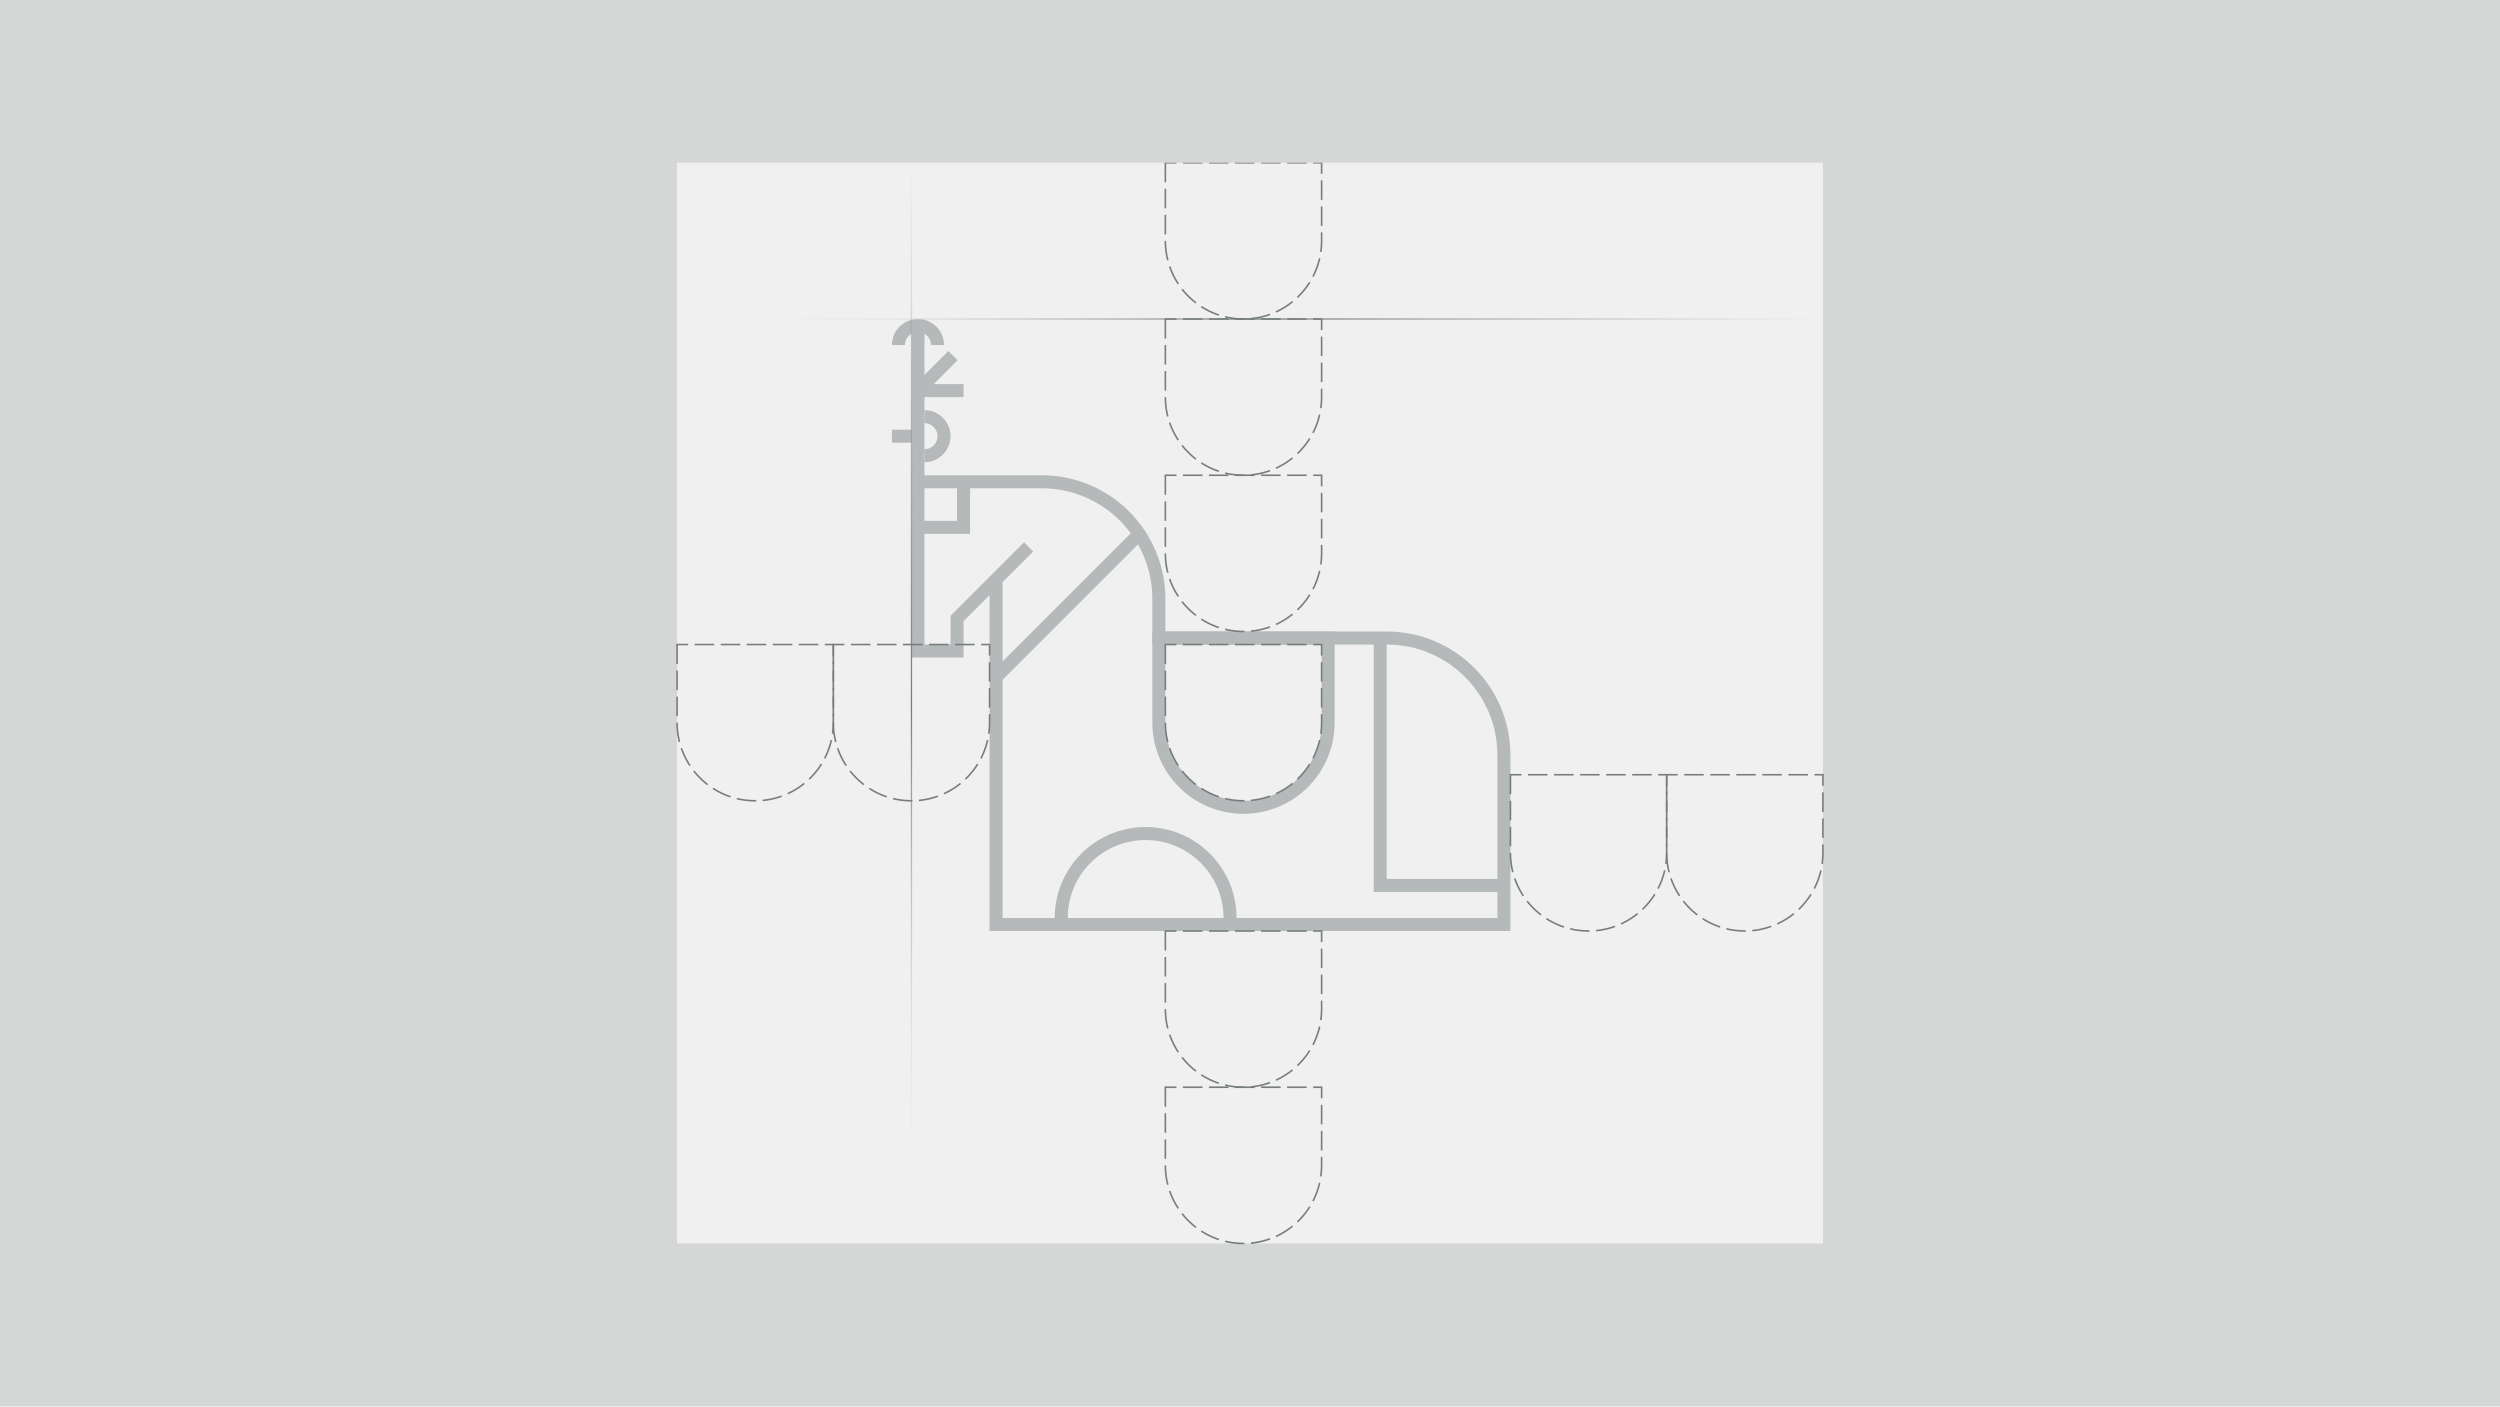
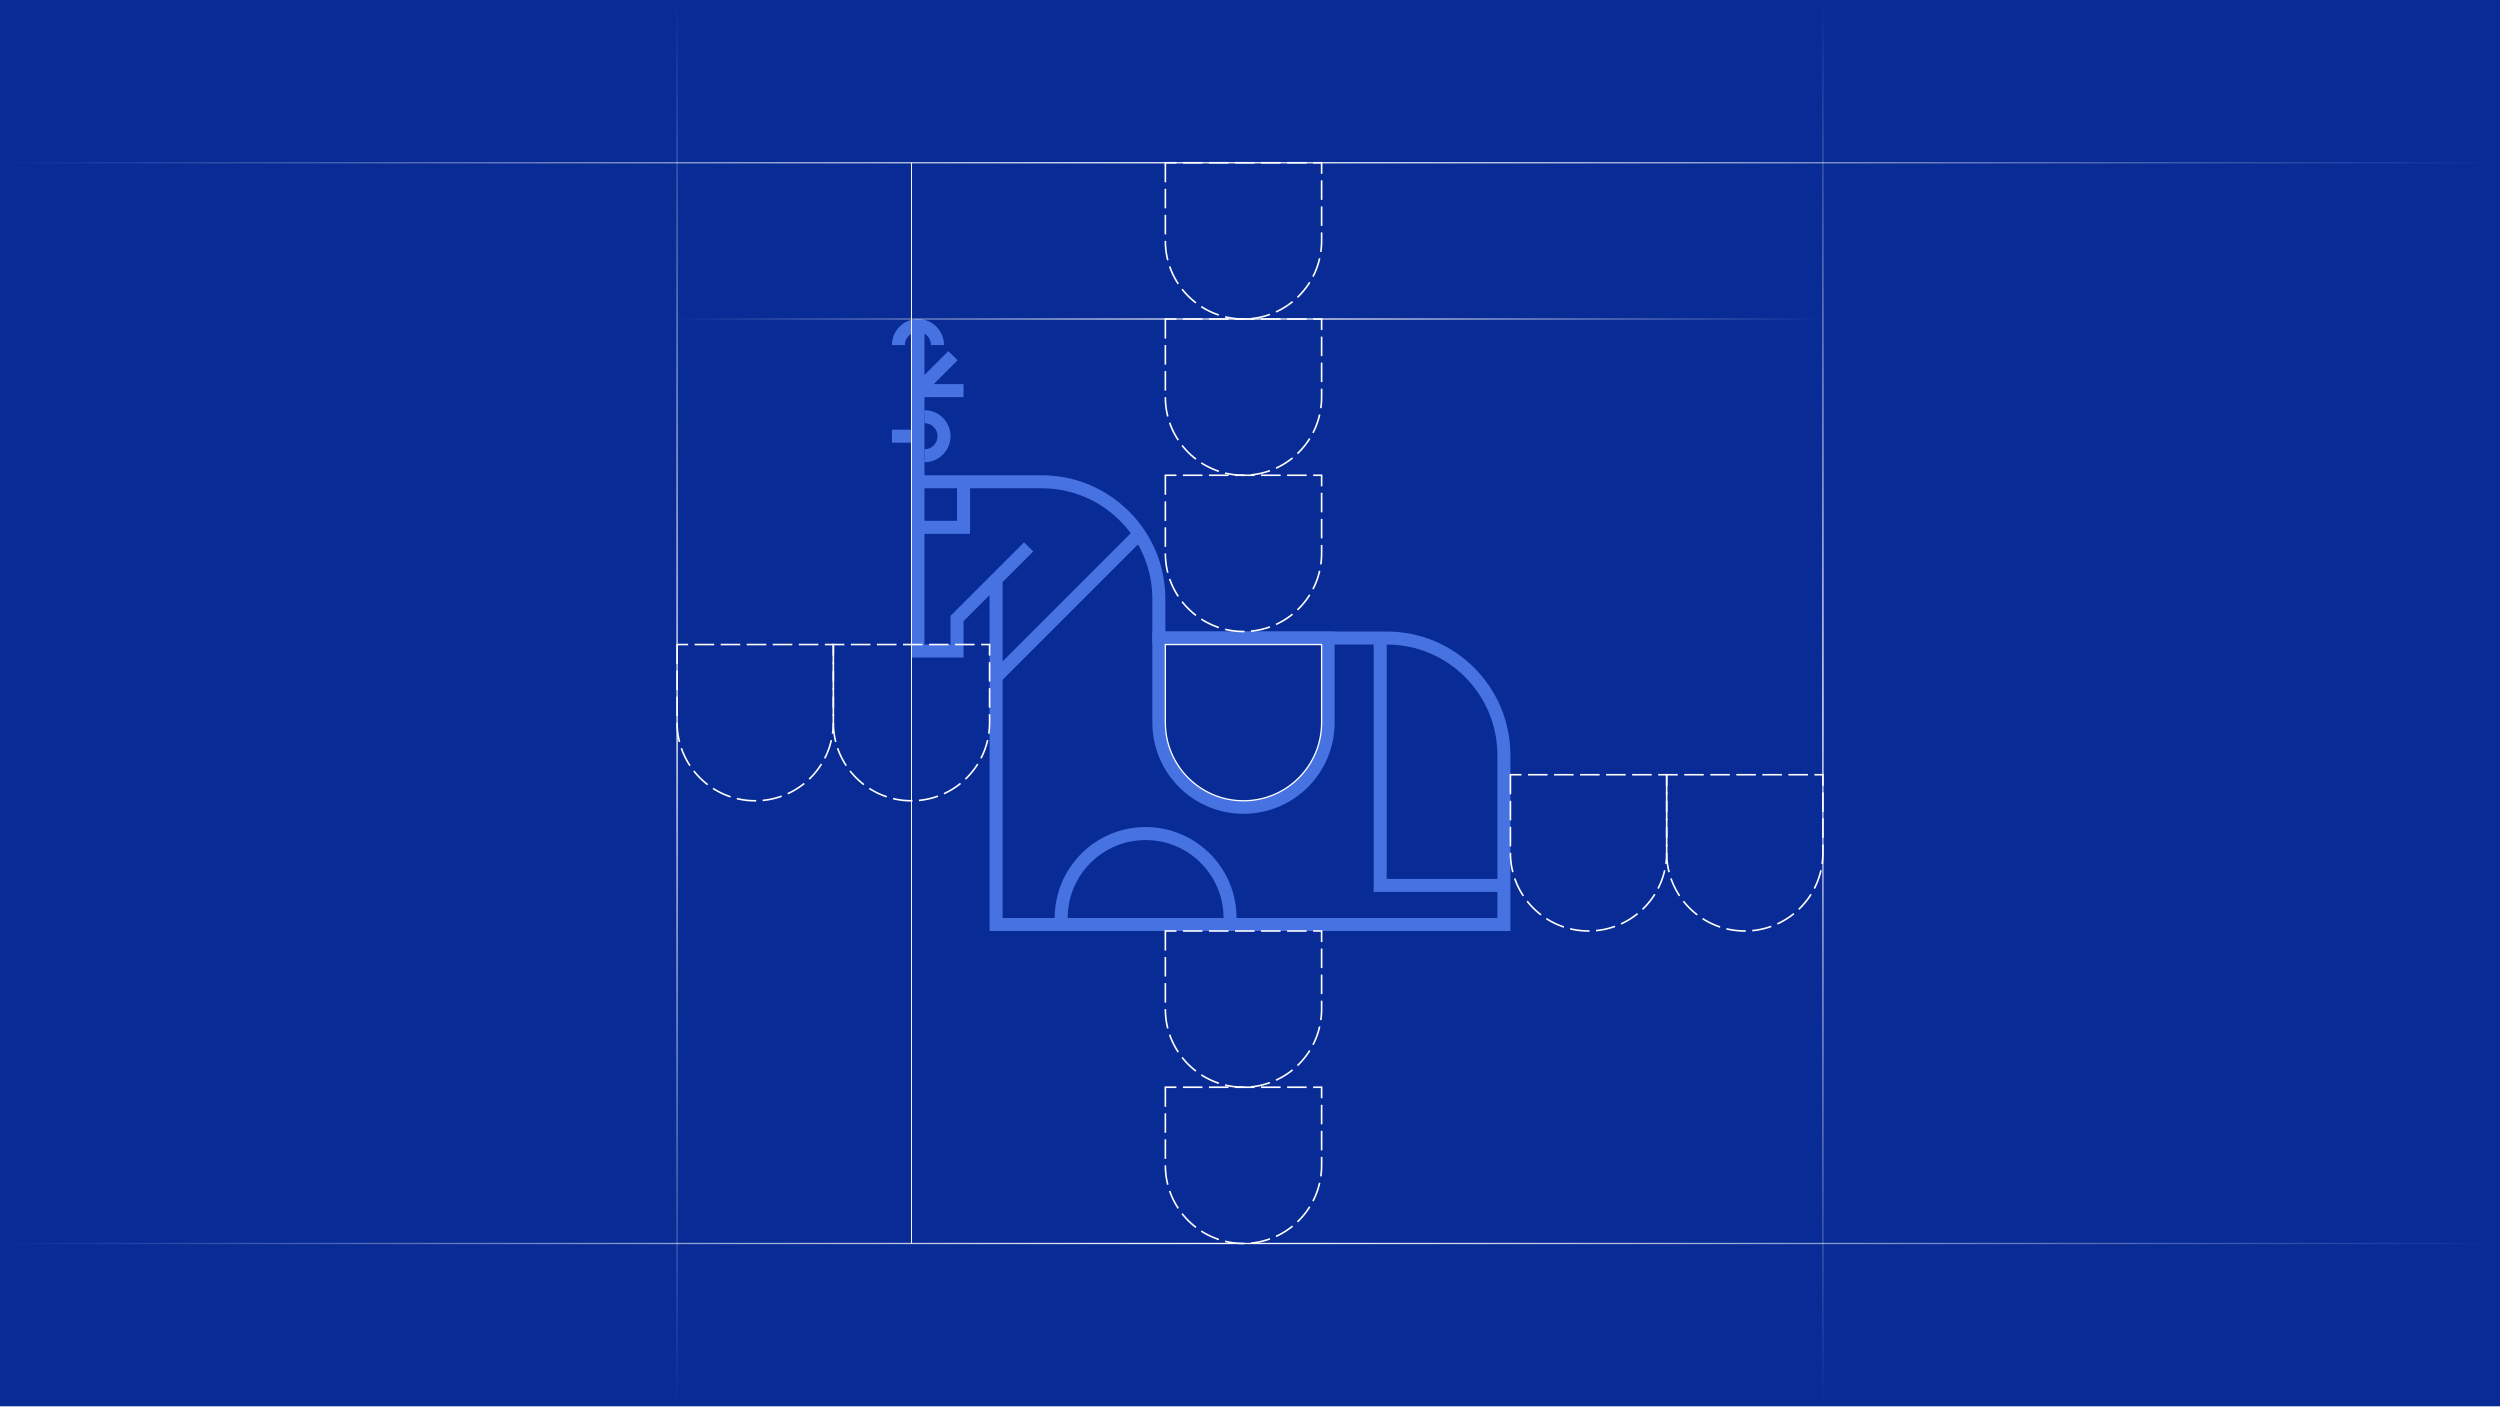
<svg xmlns="http://www.w3.org/2000/svg" xmlns:xlink="http://www.w3.org/1999/xlink" viewBox="0 0 1920 1080">
  <defs>
-     <style>.cls-1,.cls-2,.cls-3,.cls-4{fill:none;stroke-miterlimit:10;}.cls-1{stroke:#b5b9ba;stroke-width:10px;}.cls-2{stroke:url(#linear-gradient);}.cls-3{stroke:url(#linear-gradient-2);}.cls-4{stroke:#777d7e;stroke-width:1.25px;stroke-dasharray:15 5;}.cls-5{fill:#d5d7d7;}</style>
-     <linearGradient id="linear-gradient" x1="700" y1="955" x2="700" y2="125" gradientUnits="userSpaceOnUse">
+     <style>.cls-1,.cls-6{fill:#082b96;}.cls-10,.cls-2,.cls-3,.cls-4,.cls-5,.cls-7,.cls-8,.cls-9{fill:none;}.cls-2{stroke:#4672e2;stroke-width:10px;}.cls-10,.cls-2,.cls-3,.cls-4,.cls-5,.cls-6,.cls-7,.cls-8,.cls-9{stroke-miterlimit:10;}.cls-3{stroke:url(#linear-gradient);}.cls-4{stroke:url(#linear-gradient-2);}.cls-5,.cls-6{stroke:#fff;}.cls-5{stroke-width:1.25px;stroke-dasharray:15 5;}.cls-7{stroke:url(#linear-gradient-3);}.cls-8{stroke:url(#linear-gradient-4);}.cls-9{stroke:url(#linear-gradient-5);}.cls-10{stroke:url(#linear-gradient-6);}</style>
+     <linearGradient id="linear-gradient" x1="699.5" y1="540" x2="700.5" y2="540" gradientUnits="userSpaceOnUse">
      <stop offset="0" stop-color="#fff" stop-opacity="0" />
-       <stop offset="0.5" stop-color="#777d7e" />
-       <stop offset="1" stop-color="#969b9c" stop-opacity="0" />
+       <stop offset="0.51" stop-color="#fff" />
+       <stop offset="1" stop-color="#fff" stop-opacity="0" />
    </linearGradient>
    <linearGradient id="linear-gradient-2" x1="520" y1="245" x2="1400" y2="245" xlink:href="#linear-gradient" />
+     <linearGradient id="linear-gradient-3" x1="12702.43" y1="8835.57" x2="13782.43" y2="8835.57" gradientTransform="translate(10235.57 -12702.43) rotate(90)" xlink:href="#linear-gradient" />
+     <linearGradient id="linear-gradient-4" x1="12702.43" y1="9715.57" x2="13782.43" y2="9715.57" gradientTransform="translate(10235.57 -12702.43) rotate(90)" xlink:href="#linear-gradient" />
+     <linearGradient id="linear-gradient-5" x1="12282.42" y1="8860.57" x2="14202.42" y2="8860.57" gradientTransform="translate(14202.43 9815.57) rotate(180)" xlink:href="#linear-gradient" />
+     <linearGradient id="linear-gradient-6" x1="12282.42" y1="9690.57" x2="14202.42" y2="9690.57" gradientTransform="translate(14202.43 9815.57) rotate(180)" xlink:href="#linear-gradient" />
  </defs>
+   <g id="Background">
+     <rect class="cls-1" width="1920" height="1080" />
+   </g>
  <g id="Graphics">
-     <line class="cls-1" x1="705" y1="370" x2="705" y2="250" />
-     <line class="cls-1" x1="705" y1="300" x2="740" y2="300" />
-     <line class="cls-1" x1="705" y1="300" x2="731.85" y2="273.15" />
-     <line class="cls-1" x1="702.19" y1="335" x2="685" y2="335" />
-     <path class="cls-1" d="M710,320a15,15,0,0,1,0,30" />
-     <path class="cls-1" d="M720,265a15,15,0,0,0-30,0" />
-     <path class="cls-1" d="M815,705a64.84,64.84,0,0,1,64.84-64.84h0A64.84,64.84,0,0,1,944.68,705" />
-     <line class="cls-1" x1="875" y1="410" x2="765" y2="520" />
-     <path class="cls-1" d="M790,420l-55,55v25H705V370h95a90,90,0,0,1,90,90v30h175a90,90,0,0,1,90,90V710H765V445" />
-     <polyline class="cls-1" points="1155 680 1060 680 1060 490" />
-     <path class="cls-1" d="M890,490h130a0,0,0,0,1,0,0v65a65,65,0,0,1-65,65h0a65,65,0,0,1-65-65V490a0,0,0,0,1,0,0Z" />
-     <polyline class="cls-1" points="740 370 740 405 705 405" />
-     <line class="cls-2" x1="700" y1="955" x2="700" y2="125" />
-     <line class="cls-3" x1="1400" y1="245" x2="520" y2="245" />
-   </g>
-   <g id="Guides">
-     <path class="cls-4" d="M895,245v60a60,60,0,0,0,120,0V245Z" />
-     <path class="cls-4" d="M895,365v60a60,60,0,0,0,120,0V365Z" />
-     <path class="cls-4" d="M895,125v60a60,60,0,0,0,120,0V125Z" />
-     <path class="cls-5" d="M0,0V1080H1920V0ZM1400,955H520V125h880Z" />
-     <path class="cls-4" d="M640,495v60a60,60,0,0,0,120,0V495Z" />
-     <path class="cls-4" d="M520,495v60a60,60,0,0,0,120,0V495Z" />
-     <path class="cls-4" d="M1160,595v60a60,60,0,0,0,120,0V595Z" />
-     <path class="cls-4" d="M1280,595v60a60,60,0,0,0,120,0V595Z" />
-     <path class="cls-4" d="M895,835v60a60,60,0,0,0,120,0V835Z" />
-     <path class="cls-4" d="M895,715v60a60,60,0,0,0,120,0V715Z" />
-     <path class="cls-4" d="M895,495v60a60,60,0,0,0,120,0V495Z" />
+     <line class="cls-2" x1="705" y1="370" x2="705" y2="250" />
+     <line class="cls-2" x1="705" y1="300" x2="740" y2="300" />
+     <line class="cls-2" x1="705" y1="300" x2="731.85" y2="273.15" />
+     <line class="cls-2" x1="702.19" y1="335" x2="685" y2="335" />
+     <path class="cls-2" d="M710,320a15,15,0,0,1,0,30" />
+     <path class="cls-2" d="M720,265a15,15,0,0,0-30,0" />
+     <path class="cls-2" d="M815,705a64.84,64.84,0,0,1,64.84-64.84h0A64.84,64.84,0,0,1,944.68,705" />
+     <line class="cls-2" x1="875" y1="410" x2="765" y2="520" />
+     <path class="cls-2" d="M790,420l-55,55v25H705V370h95a90,90,0,0,1,90,90v30h175a90,90,0,0,1,90,90V710H765V445" />
+     <polyline class="cls-2" points="1155 680 1060 680 1060 490" />
+     <path class="cls-2" d="M890,490h130a0,0,0,0,1,0,0v65a65,65,0,0,1-65,65h0a65,65,0,0,1-65-65V490A0,0,0,0,1,890,490Z" />
+     <polyline class="cls-2" points="740 370 740 405 705 405" />
+     <line class="cls-3" x1="700" y1="955" x2="700" y2="125" />
+     <line class="cls-4" x1="1400" y1="245" x2="520" y2="245" />
+     <path class="cls-5" d="M895,245v60a60,60,0,0,0,120,0V245Z" />
+     <path class="cls-5" d="M895,365v60a60,60,0,0,0,120,0V365Z" />
+     <path class="cls-5" d="M895,125v60a60,60,0,0,0,120,0V125Z" />
+     <path class="cls-5" d="M640,495v60a60,60,0,0,0,120,0V495Z" />
+     <path class="cls-5" d="M520,495v60a60,60,0,0,0,120,0V495Z" />
+     <path class="cls-5" d="M1160,595v60a60,60,0,0,0,120,0V595Z" />
+     <path class="cls-5" d="M1280,595v60a60,60,0,0,0,120,0V595Z" />
+     <path class="cls-5" d="M895,835v60a60,60,0,0,0,120,0V835Z" />
+     <path class="cls-5" d="M895,715v60a60,60,0,0,0,120,0V715Z" />
+     <path class="cls-6" d="M895,495v60a60,60,0,0,0,120,0V495Z" />
+     <line class="cls-7" x1="1400" x2="1400" y2="1080" />
+     <line class="cls-8" x1="520" x2="520" y2="1080" />
+     <line class="cls-9" x1="1920" y1="955" y2="955" />
+     <line class="cls-10" x1="1920" y1="125" y2="125" />
  </g>
</svg>
